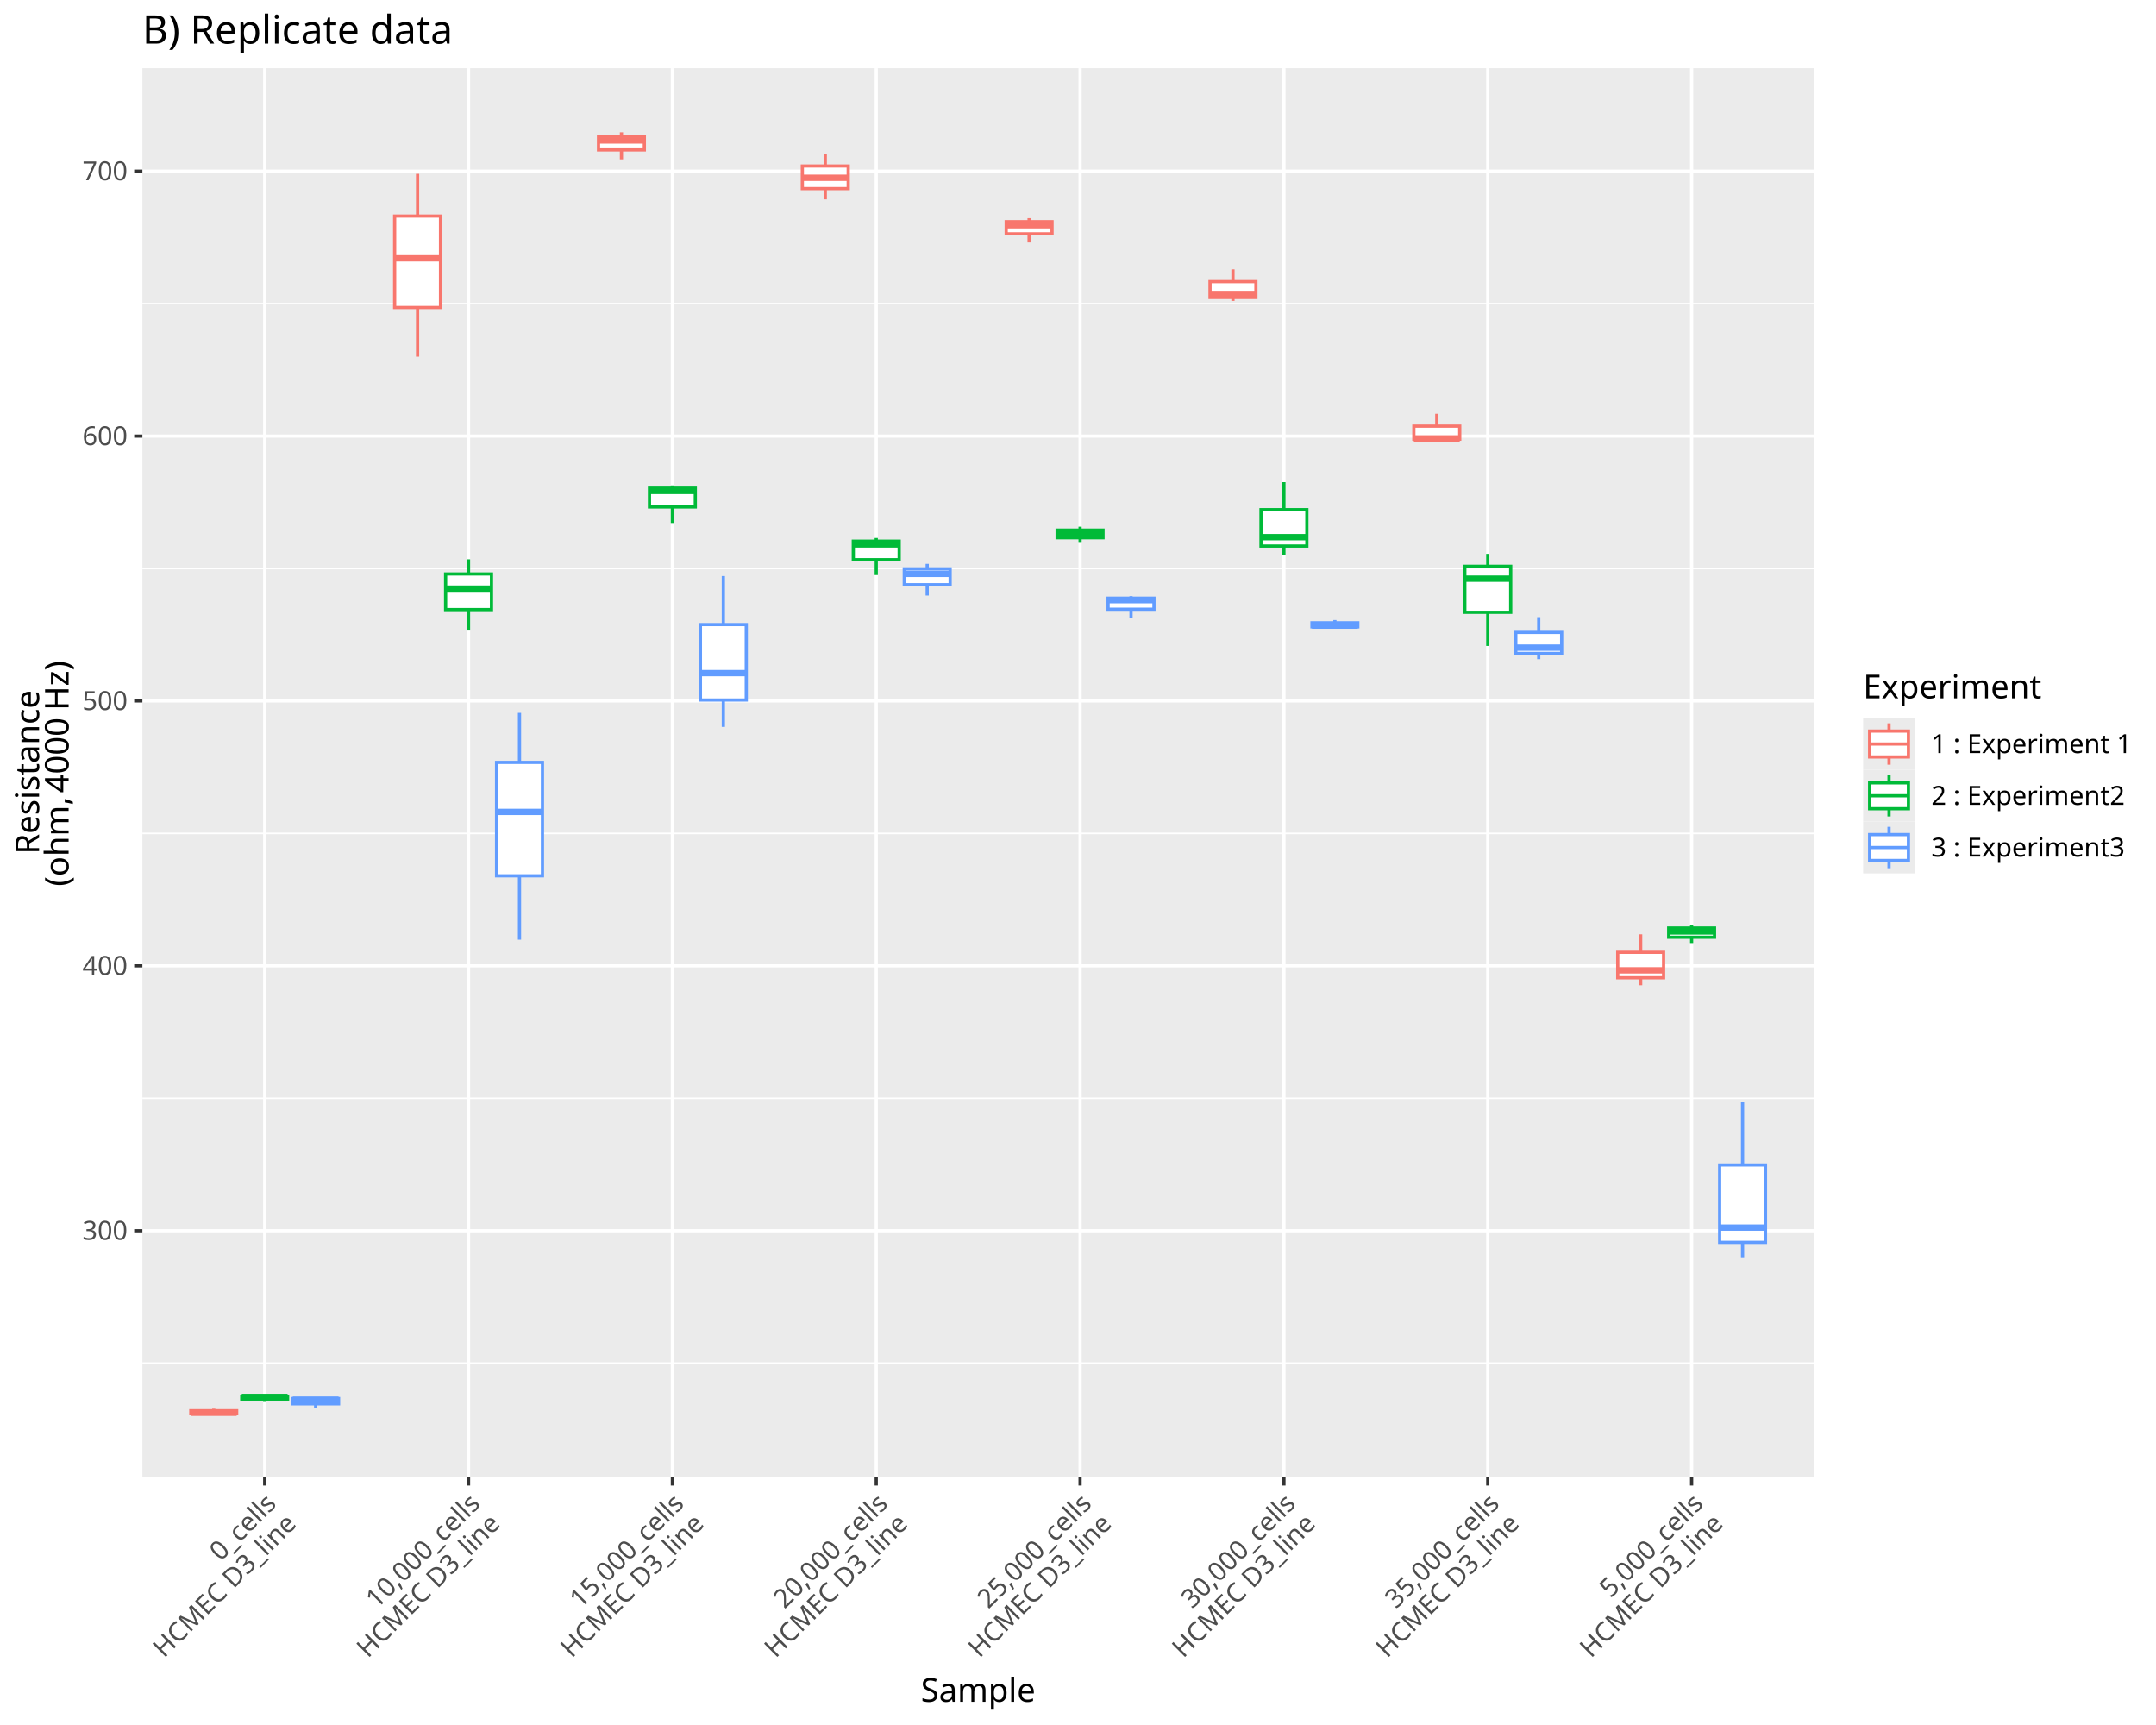
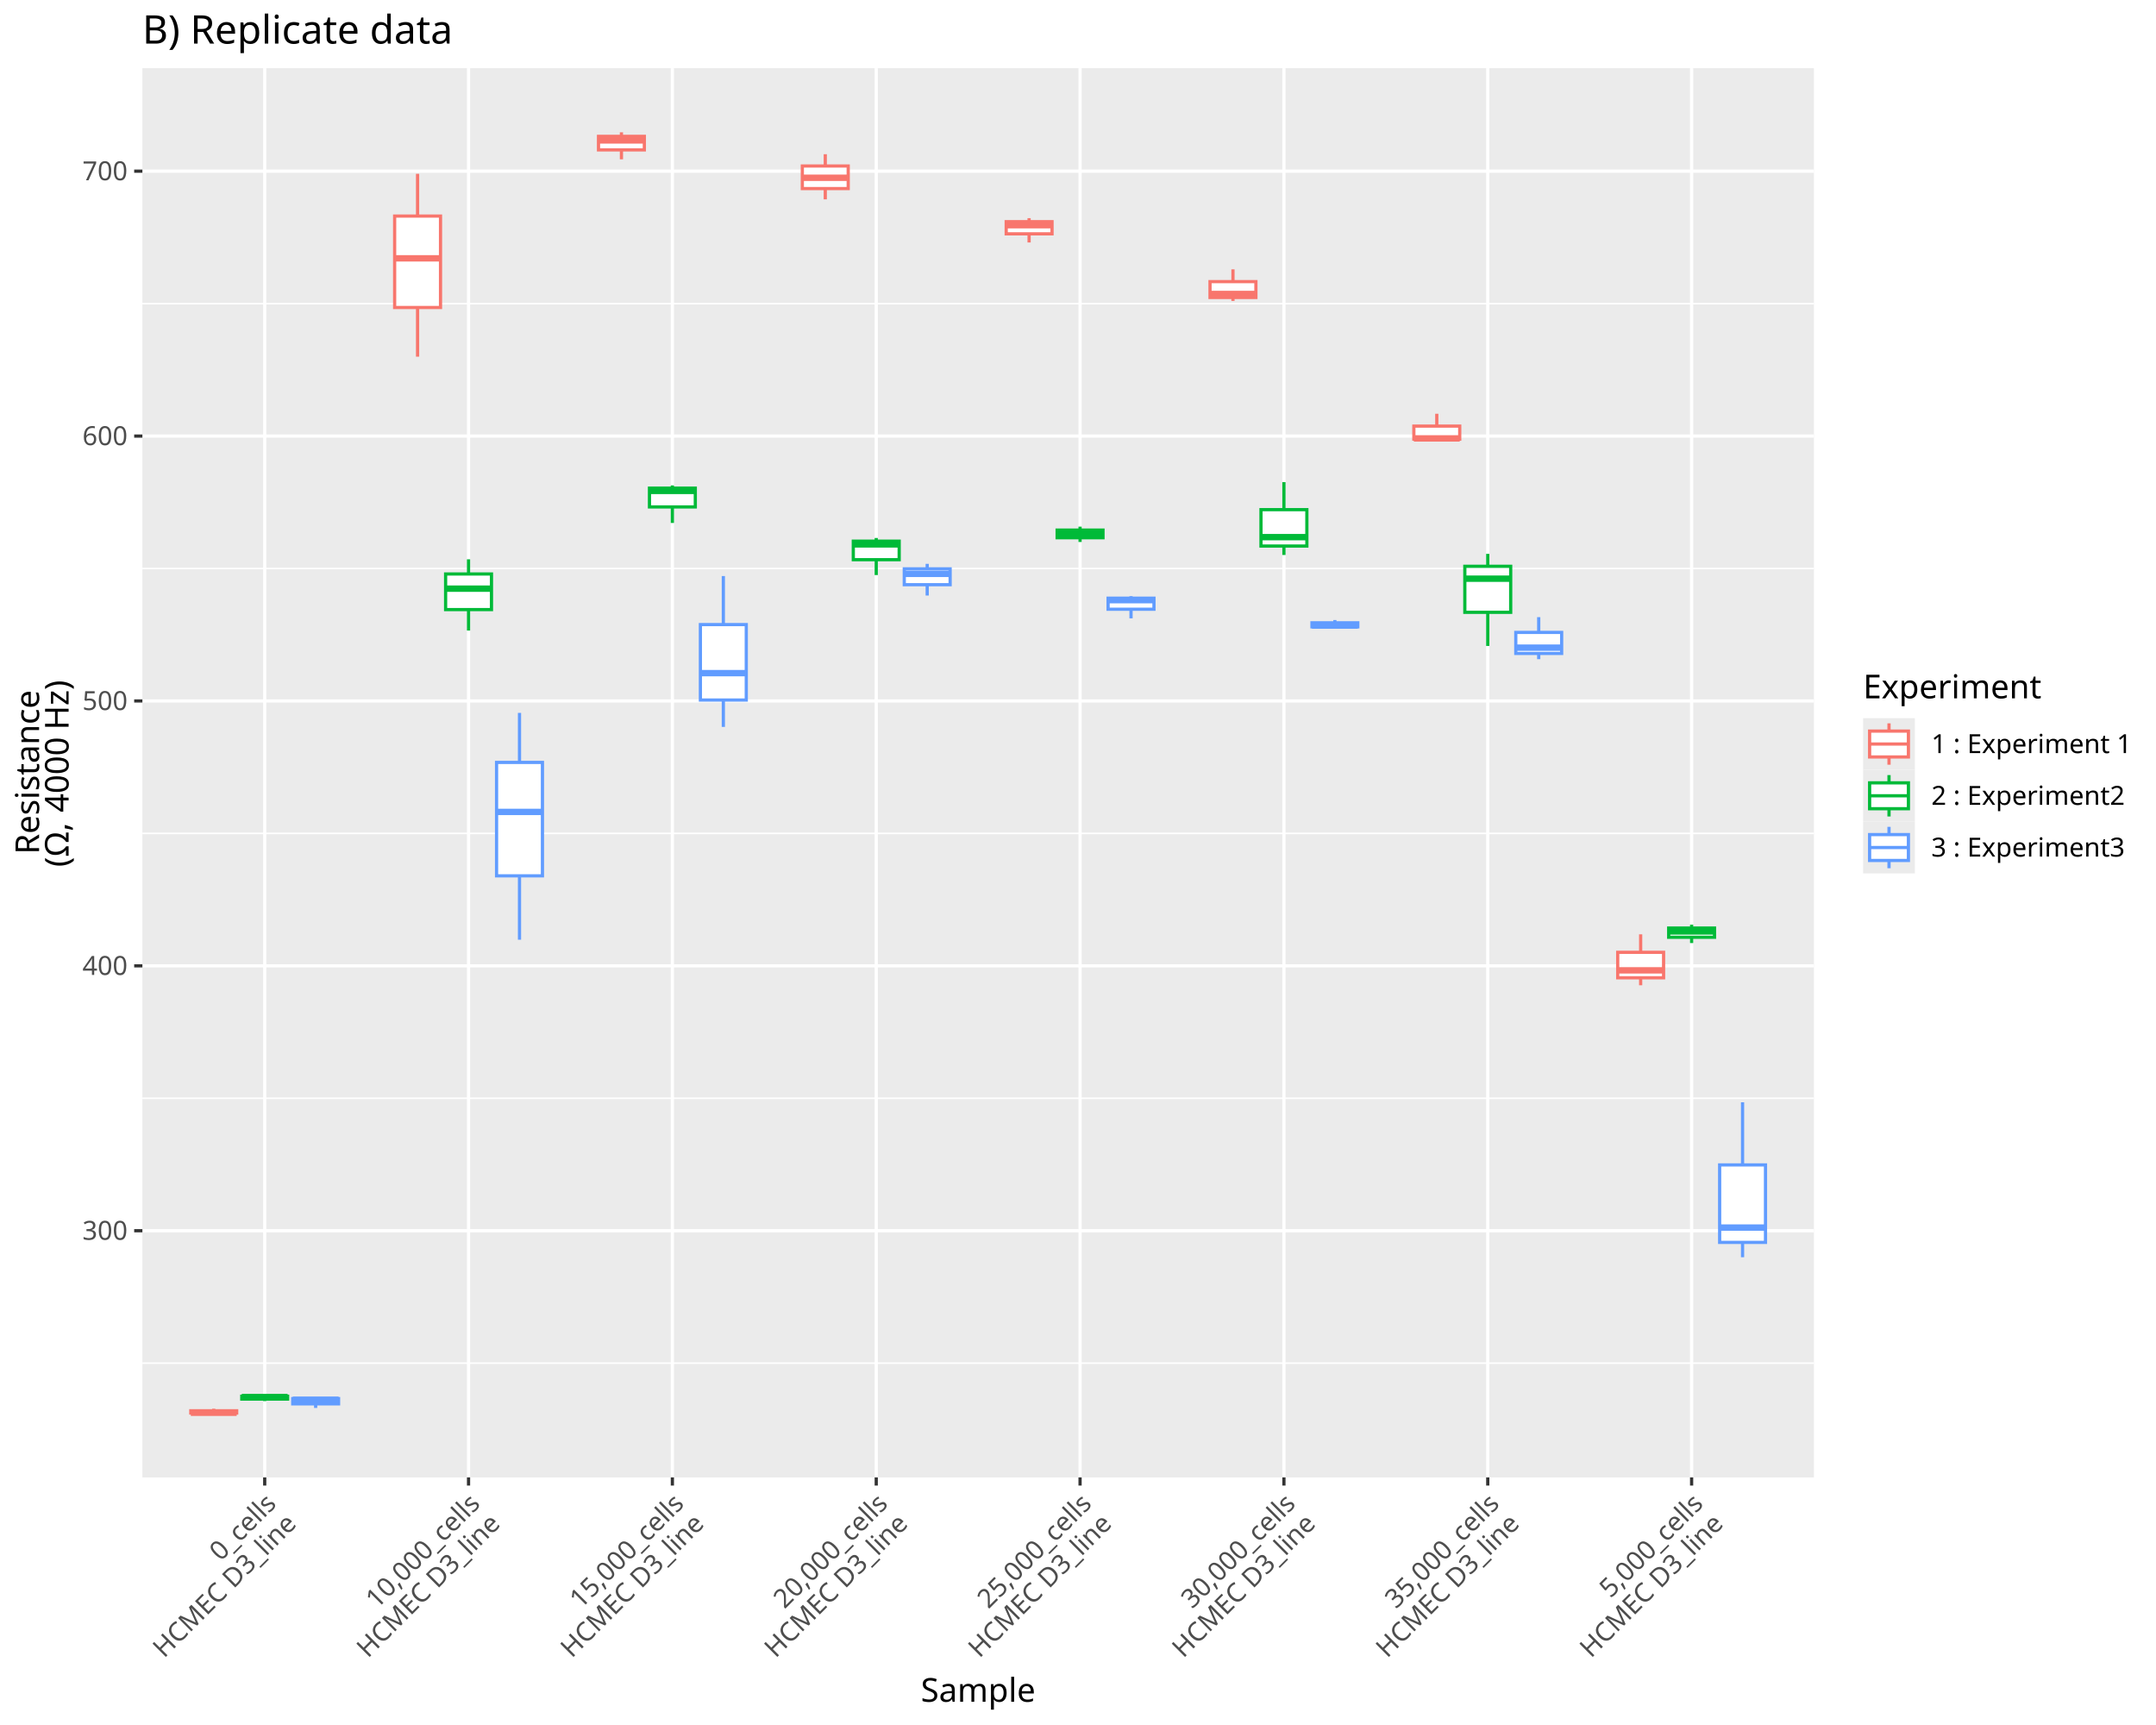
<svg xmlns="http://www.w3.org/2000/svg" class="svglite" data-engine-version="2.0" width="720.00pt" height="576.00pt" viewBox="0 0 720.00 576.00">
  <defs>
    <style type="text/css">
    .svglite line, .svglite polyline, .svglite polygon, .svglite path, .svglite rect, .svglite circle {
      fill: none;
      stroke: #000000;
      stroke-linecap: round;
      stroke-linejoin: round;
      stroke-miterlimit: 10.00;
    }
  </style>
  </defs>
  <rect width="100%" height="100%" style="stroke: none; fill: #FFFFFF;" />
  <defs>
    <clipPath id="cpMC4wMHw3MjAuMDB8MC4wMHw1NzYuMDA=">
      <rect x="0.00" y="0.00" width="720.00" height="576.00" />
    </clipPath>
  </defs>
  <g clip-path="url(#cpMC4wMHw3MjAuMDB8MC4wMHw1NzYuMDA=)">
    <rect x="0.00" y="0.00" width="720.00" height="576.00" style="stroke-width: 1.07; stroke: #FFFFFF; fill: #FFFFFF;" />
  </g>
  <defs>
    <clipPath id="cpNDcuNTV8NjA1Ljc2fDIyLjc4fDQ5My4zMg==">
      <rect x="47.55" y="22.78" width="558.21" height="470.54" />
    </clipPath>
  </defs>
  <g clip-path="url(#cpNDcuNTV8NjA1Ljc2fDIyLjc4fDQ5My4zMg==)">
    <rect x="47.55" y="22.78" width="558.21" height="470.54" style="stroke-width: 1.07; stroke: none; fill: #EBEBEB;" />
    <polyline points="47.55,455.18 605.76,455.18 " style="stroke-width: 0.53; stroke: #FFFFFF; stroke-linecap: butt;" />
    <polyline points="47.55,366.73 605.76,366.73 " style="stroke-width: 0.53; stroke: #FFFFFF; stroke-linecap: butt;" />
    <polyline points="47.55,278.28 605.76,278.28 " style="stroke-width: 0.53; stroke: #FFFFFF; stroke-linecap: butt;" />
    <polyline points="47.55,189.84 605.76,189.84 " style="stroke-width: 0.53; stroke: #FFFFFF; stroke-linecap: butt;" />
    <polyline points="47.55,101.39 605.76,101.39 " style="stroke-width: 0.53; stroke: #FFFFFF; stroke-linecap: butt;" />
    <polyline points="47.55,410.96 605.76,410.96 " style="stroke-width: 1.07; stroke: #FFFFFF; stroke-linecap: butt;" />
    <polyline points="47.55,322.51 605.76,322.51 " style="stroke-width: 1.07; stroke: #FFFFFF; stroke-linecap: butt;" />
    <polyline points="47.55,234.06 605.76,234.06 " style="stroke-width: 1.07; stroke: #FFFFFF; stroke-linecap: butt;" />
    <polyline points="47.55,145.61 605.76,145.61 " style="stroke-width: 1.07; stroke: #FFFFFF; stroke-linecap: butt;" />
    <polyline points="47.55,57.16 605.76,57.16 " style="stroke-width: 1.07; stroke: #FFFFFF; stroke-linecap: butt;" />
    <polyline points="88.40,493.32 88.40,22.78 " style="stroke-width: 1.07; stroke: #FFFFFF; stroke-linecap: butt;" />
    <polyline points="156.47,493.32 156.47,22.78 " style="stroke-width: 1.07; stroke: #FFFFFF; stroke-linecap: butt;" />
    <polyline points="224.54,493.32 224.54,22.78 " style="stroke-width: 1.07; stroke: #FFFFFF; stroke-linecap: butt;" />
    <polyline points="292.62,493.32 292.62,22.78 " style="stroke-width: 1.07; stroke: #FFFFFF; stroke-linecap: butt;" />
    <polyline points="360.69,493.32 360.69,22.78 " style="stroke-width: 1.07; stroke: #FFFFFF; stroke-linecap: butt;" />
    <polyline points="428.77,493.32 428.77,22.78 " style="stroke-width: 1.07; stroke: #FFFFFF; stroke-linecap: butt;" />
    <polyline points="496.84,493.32 496.84,22.78 " style="stroke-width: 1.07; stroke: #FFFFFF; stroke-linecap: butt;" />
    <polyline points="564.92,493.32 564.92,22.78 " style="stroke-width: 1.07; stroke: #FFFFFF; stroke-linecap: butt;" />
    <line x1="71.38" y1="471.07" x2="71.38" y2="470.40" style="stroke-width: 1.07; stroke: #F8766D; stroke-linecap: butt;" />
    <line x1="71.38" y1="471.83" x2="71.38" y2="471.93" style="stroke-width: 1.07; stroke: #F8766D; stroke-linecap: butt;" />
    <polygon points="63.72,471.07 63.72,471.83 79.04,471.83 79.04,471.07 63.72,471.07 " style="stroke-width: 1.07; stroke: #F8766D; stroke-linecap: butt; stroke-linejoin: miter; fill: #FFFFFF;" />
    <line x1="63.72" y1="471.74" x2="79.04" y2="471.74" style="stroke-width: 2.13; stroke: #F8766D; stroke-linecap: butt; stroke-linejoin: miter;" />
    <line x1="88.40" y1="466.22" x2="88.40" y2="465.96" style="stroke-width: 1.07; stroke: #00BA38; stroke-linecap: butt;" />
    <line x1="88.40" y1="467.17" x2="88.40" y2="467.85" style="stroke-width: 1.07; stroke: #00BA38; stroke-linecap: butt;" />
    <polygon points="80.74,466.22 80.74,467.17 96.05,467.17 96.05,466.22 80.74,466.22 " style="stroke-width: 1.07; stroke: #00BA38; stroke-linecap: butt; stroke-linejoin: miter; fill: #FFFFFF;" />
    <line x1="80.74" y1="466.49" x2="96.05" y2="466.49" style="stroke-width: 2.13; stroke: #00BA38; stroke-linecap: butt; stroke-linejoin: miter;" />
    <line x1="105.41" y1="467.01" x2="105.41" y2="466.62" style="stroke-width: 1.07; stroke: #619CFF; stroke-linecap: butt;" />
    <line x1="105.41" y1="468.77" x2="105.41" y2="470.14" style="stroke-width: 1.07; stroke: #619CFF; stroke-linecap: butt;" />
    <polygon points="97.76,467.01 97.76,468.77 113.07,468.77 113.07,467.01 97.76,467.01 " style="stroke-width: 1.07; stroke: #619CFF; stroke-linecap: butt; stroke-linejoin: miter; fill: #FFFFFF;" />
    <line x1="97.76" y1="467.40" x2="113.07" y2="467.40" style="stroke-width: 2.13; stroke: #619CFF; stroke-linecap: butt; stroke-linejoin: miter;" />
    <line x1="139.45" y1="72.15" x2="139.45" y2="58.04" style="stroke-width: 1.07; stroke: #F8766D; stroke-linecap: butt;" />
    <line x1="139.45" y1="102.68" x2="139.45" y2="119.10" style="stroke-width: 1.07; stroke: #F8766D; stroke-linecap: butt;" />
    <polygon points="131.79,72.15 131.79,102.68 147.11,102.68 147.11,72.15 131.79,72.15 " style="stroke-width: 1.07; stroke: #F8766D; stroke-linecap: butt; stroke-linejoin: miter; fill: #FFFFFF;" />
    <line x1="131.79" y1="86.26" x2="147.11" y2="86.26" style="stroke-width: 2.13; stroke: #F8766D; stroke-linecap: butt; stroke-linejoin: miter;" />
    <line x1="156.47" y1="191.66" x2="156.47" y2="186.76" style="stroke-width: 1.07; stroke: #00BA38; stroke-linecap: butt;" />
    <line x1="156.47" y1="203.55" x2="156.47" y2="210.54" style="stroke-width: 1.07; stroke: #00BA38; stroke-linecap: butt;" />
    <polygon points="148.81,191.66 148.81,203.55 164.13,203.55 164.13,191.66 148.81,191.66 " style="stroke-width: 1.07; stroke: #00BA38; stroke-linecap: butt; stroke-linejoin: miter; fill: #FFFFFF;" />
    <line x1="148.81" y1="196.56" x2="164.13" y2="196.56" style="stroke-width: 2.13; stroke: #00BA38; stroke-linecap: butt; stroke-linejoin: miter;" />
    <line x1="173.49" y1="254.58" x2="173.49" y2="238.05" style="stroke-width: 1.07; stroke: #619CFF; stroke-linecap: butt;" />
    <line x1="173.49" y1="292.45" x2="173.49" y2="313.79" style="stroke-width: 1.07; stroke: #619CFF; stroke-linecap: butt;" />
    <polygon points="165.83,254.58 165.83,292.45 181.15,292.45 181.15,254.58 165.83,254.58 " style="stroke-width: 1.07; stroke: #619CFF; stroke-linecap: butt; stroke-linejoin: miter; fill: #FFFFFF;" />
    <line x1="165.83" y1="271.11" x2="181.15" y2="271.11" style="stroke-width: 2.13; stroke: #619CFF; stroke-linecap: butt; stroke-linejoin: miter;" />
    <line x1="207.53" y1="45.53" x2="207.53" y2="44.17" style="stroke-width: 1.07; stroke: #F8766D; stroke-linecap: butt;" />
    <line x1="207.53" y1="50.05" x2="207.53" y2="53.20" style="stroke-width: 1.07; stroke: #F8766D; stroke-linecap: butt;" />
    <polygon points="199.87,45.53 199.87,50.05 215.18,50.05 215.18,45.53 199.87,45.53 " style="stroke-width: 1.07; stroke: #F8766D; stroke-linecap: butt; stroke-linejoin: miter; fill: #FFFFFF;" />
    <line x1="199.87" y1="46.89" x2="215.18" y2="46.89" style="stroke-width: 2.13; stroke: #F8766D; stroke-linecap: butt; stroke-linejoin: miter;" />
    <line x1="224.54" y1="163.00" x2="224.54" y2="162.08" style="stroke-width: 1.07; stroke: #00BA38; stroke-linecap: butt;" />
    <line x1="224.54" y1="169.27" x2="224.54" y2="174.62" style="stroke-width: 1.07; stroke: #00BA38; stroke-linecap: butt;" />
    <polygon points="216.89,163.00 216.89,169.27 232.20,169.27 232.20,163.00 216.89,163.00 " style="stroke-width: 1.07; stroke: #00BA38; stroke-linecap: butt; stroke-linejoin: miter; fill: #FFFFFF;" />
    <line x1="216.89" y1="163.92" x2="232.20" y2="163.92" style="stroke-width: 2.13; stroke: #00BA38; stroke-linecap: butt; stroke-linejoin: miter;" />
    <line x1="241.56" y1="208.56" x2="241.56" y2="192.34" style="stroke-width: 1.07; stroke: #619CFF; stroke-linecap: butt;" />
    <line x1="241.56" y1="233.75" x2="241.56" y2="242.73" style="stroke-width: 1.07; stroke: #619CFF; stroke-linecap: butt;" />
    <polygon points="233.90,208.56 233.90,233.75 249.22,233.75 249.22,208.56 233.90,208.56 " style="stroke-width: 1.07; stroke: #619CFF; stroke-linecap: butt; stroke-linejoin: miter; fill: #FFFFFF;" />
    <line x1="233.90" y1="224.77" x2="249.22" y2="224.77" style="stroke-width: 2.13; stroke: #619CFF; stroke-linecap: butt; stroke-linejoin: miter;" />
    <line x1="275.60" y1="55.43" x2="275.60" y2="51.49" style="stroke-width: 1.07; stroke: #F8766D; stroke-linecap: butt;" />
    <line x1="275.60" y1="62.97" x2="275.60" y2="66.57" style="stroke-width: 1.07; stroke: #F8766D; stroke-linecap: butt;" />
    <polygon points="267.94,55.43 267.94,62.97 283.26,62.97 283.26,55.43 267.94,55.43 " style="stroke-width: 1.07; stroke: #F8766D; stroke-linecap: butt; stroke-linejoin: miter; fill: #FFFFFF;" />
    <line x1="267.94" y1="59.36" x2="283.26" y2="59.36" style="stroke-width: 2.13; stroke: #F8766D; stroke-linecap: butt; stroke-linejoin: miter;" />
    <line x1="292.62" y1="180.70" x2="292.62" y2="179.63" style="stroke-width: 1.07; stroke: #00BA38; stroke-linecap: butt;" />
    <line x1="292.62" y1="186.89" x2="292.62" y2="192.01" style="stroke-width: 1.07; stroke: #00BA38; stroke-linecap: butt;" />
    <polygon points="284.96,180.70 284.96,186.89 300.28,186.89 300.28,180.70 284.96,180.70 " style="stroke-width: 1.07; stroke: #00BA38; stroke-linecap: butt; stroke-linejoin: miter; fill: #FFFFFF;" />
    <line x1="284.96" y1="181.78" x2="300.28" y2="181.78" style="stroke-width: 2.13; stroke: #00BA38; stroke-linecap: butt; stroke-linejoin: miter;" />
    <line x1="309.64" y1="189.95" x2="309.64" y2="188.28" style="stroke-width: 1.07; stroke: #619CFF; stroke-linecap: butt;" />
    <line x1="309.64" y1="195.24" x2="309.64" y2="198.86" style="stroke-width: 1.07; stroke: #619CFF; stroke-linecap: butt;" />
    <polygon points="301.98,189.95 301.98,195.24 317.30,195.24 317.30,189.95 301.98,189.95 " style="stroke-width: 1.07; stroke: #619CFF; stroke-linecap: butt; stroke-linejoin: miter; fill: #FFFFFF;" />
    <line x1="301.98" y1="191.62" x2="317.30" y2="191.62" style="stroke-width: 2.13; stroke: #619CFF; stroke-linecap: butt; stroke-linejoin: miter;" />
    <line x1="343.67" y1="74.02" x2="343.67" y2="72.84" style="stroke-width: 1.07; stroke: #F8766D; stroke-linecap: butt;" />
    <line x1="343.67" y1="78.08" x2="343.67" y2="80.96" style="stroke-width: 1.07; stroke: #F8766D; stroke-linecap: butt;" />
    <polygon points="336.02,74.02 336.02,78.08 351.33,78.08 351.33,74.02 336.02,74.02 " style="stroke-width: 1.07; stroke: #F8766D; stroke-linecap: butt; stroke-linejoin: miter; fill: #FFFFFF;" />
    <line x1="336.02" y1="75.20" x2="351.33" y2="75.20" style="stroke-width: 2.13; stroke: #F8766D; stroke-linecap: butt; stroke-linejoin: miter;" />
    <line x1="360.69" y1="177.00" x2="360.69" y2="175.86" style="stroke-width: 1.07; stroke: #00BA38; stroke-linecap: butt;" />
    <line x1="360.69" y1="179.56" x2="360.69" y2="180.97" style="stroke-width: 1.07; stroke: #00BA38; stroke-linecap: butt;" />
    <polygon points="353.03,177.00 353.03,179.56 368.35,179.56 368.35,177.00 353.03,177.00 " style="stroke-width: 1.07; stroke: #00BA38; stroke-linecap: butt; stroke-linejoin: miter; fill: #FFFFFF;" />
    <line x1="353.03" y1="178.15" x2="368.35" y2="178.15" style="stroke-width: 2.13; stroke: #00BA38; stroke-linecap: butt; stroke-linejoin: miter;" />
    <line x1="377.71" y1="199.74" x2="377.71" y2="199.07" style="stroke-width: 1.07; stroke: #619CFF; stroke-linecap: butt;" />
    <line x1="377.71" y1="203.43" x2="377.71" y2="206.47" style="stroke-width: 1.07; stroke: #619CFF; stroke-linecap: butt;" />
    <polygon points="370.05,199.74 370.05,203.43 385.37,203.43 385.37,199.74 370.05,199.74 " style="stroke-width: 1.07; stroke: #619CFF; stroke-linecap: butt; stroke-linejoin: miter; fill: #FFFFFF;" />
    <line x1="370.05" y1="200.40" x2="385.37" y2="200.40" style="stroke-width: 2.13; stroke: #619CFF; stroke-linecap: butt; stroke-linejoin: miter;" />
    <line x1="411.75" y1="94.04" x2="411.75" y2="89.93" style="stroke-width: 1.07; stroke: #F8766D; stroke-linecap: butt;" />
    <line x1="411.75" y1="99.33" x2="411.75" y2="100.50" style="stroke-width: 1.07; stroke: #F8766D; stroke-linecap: butt;" />
    <polygon points="404.09,94.04 404.09,99.33 419.41,99.33 419.41,94.04 404.09,94.04 " style="stroke-width: 1.07; stroke: #F8766D; stroke-linecap: butt; stroke-linejoin: miter; fill: #FFFFFF;" />
    <line x1="404.09" y1="98.16" x2="419.41" y2="98.16" style="stroke-width: 2.13; stroke: #F8766D; stroke-linecap: butt; stroke-linejoin: miter;" />
    <line x1="428.77" y1="170.18" x2="428.77" y2="161.00" style="stroke-width: 1.07; stroke: #00BA38; stroke-linecap: butt;" />
    <line x1="428.77" y1="182.33" x2="428.77" y2="185.31" style="stroke-width: 1.07; stroke: #00BA38; stroke-linecap: butt;" />
    <polygon points="421.11,170.18 421.11,182.33 436.43,182.33 436.43,170.18 421.11,170.18 " style="stroke-width: 1.07; stroke: #00BA38; stroke-linecap: butt; stroke-linejoin: miter; fill: #FFFFFF;" />
    <line x1="421.11" y1="179.36" x2="436.43" y2="179.36" style="stroke-width: 2.13; stroke: #00BA38; stroke-linecap: butt; stroke-linejoin: miter;" />
    <line x1="445.79" y1="207.96" x2="445.79" y2="207.04" style="stroke-width: 1.07; stroke: #619CFF; stroke-linecap: butt;" />
    <line x1="445.79" y1="209.31" x2="445.79" y2="209.73" style="stroke-width: 1.07; stroke: #619CFF; stroke-linecap: butt;" />
    <polygon points="438.13,207.96 438.13,209.31 453.44,209.31 453.44,207.96 438.13,207.96 " style="stroke-width: 1.07; stroke: #619CFF; stroke-linecap: butt; stroke-linejoin: miter; fill: #FFFFFF;" />
    <line x1="438.13" y1="208.89" x2="453.44" y2="208.89" style="stroke-width: 2.13; stroke: #619CFF; stroke-linecap: butt; stroke-linejoin: miter;" />
    <line x1="479.82" y1="142.28" x2="479.82" y2="138.17" style="stroke-width: 1.07; stroke: #F8766D; stroke-linecap: butt;" />
    <line x1="479.82" y1="146.64" x2="479.82" y2="146.88" style="stroke-width: 1.07; stroke: #F8766D; stroke-linecap: butt;" />
    <polygon points="472.16,142.28 472.16,146.64 487.48,146.64 487.48,142.28 472.16,142.28 " style="stroke-width: 1.07; stroke: #F8766D; stroke-linecap: butt; stroke-linejoin: miter; fill: #FFFFFF;" />
    <line x1="472.16" y1="146.39" x2="487.48" y2="146.39" style="stroke-width: 2.13; stroke: #F8766D; stroke-linecap: butt; stroke-linejoin: miter;" />
    <line x1="496.84" y1="189.09" x2="496.84" y2="184.94" style="stroke-width: 1.07; stroke: #00BA38; stroke-linecap: butt;" />
    <line x1="496.84" y1="204.46" x2="496.84" y2="215.70" style="stroke-width: 1.07; stroke: #00BA38; stroke-linecap: butt;" />
    <polygon points="489.18,189.09 489.18,204.46 504.50,204.46 504.50,189.09 489.18,189.09 " style="stroke-width: 1.07; stroke: #00BA38; stroke-linecap: butt; stroke-linejoin: miter; fill: #FFFFFF;" />
    <line x1="489.18" y1="193.23" x2="504.50" y2="193.23" style="stroke-width: 2.13; stroke: #00BA38; stroke-linecap: butt; stroke-linejoin: miter;" />
    <line x1="513.86" y1="211.17" x2="513.86" y2="206.08" style="stroke-width: 1.07; stroke: #619CFF; stroke-linecap: butt;" />
    <line x1="513.86" y1="218.19" x2="513.86" y2="220.11" style="stroke-width: 1.07; stroke: #619CFF; stroke-linecap: butt;" />
    <polygon points="506.20,211.17 506.20,218.19 521.52,218.19 521.52,211.17 506.20,211.17 " style="stroke-width: 1.07; stroke: #619CFF; stroke-linecap: butt; stroke-linejoin: miter; fill: #FFFFFF;" />
    <line x1="506.20" y1="216.26" x2="521.52" y2="216.26" style="stroke-width: 2.13; stroke: #619CFF; stroke-linecap: butt; stroke-linejoin: miter;" />
    <line x1="547.90" y1="317.99" x2="547.90" y2="311.98" style="stroke-width: 1.07; stroke: #F8766D; stroke-linecap: butt;" />
    <line x1="547.90" y1="326.50" x2="547.90" y2="329.00" style="stroke-width: 1.07; stroke: #F8766D; stroke-linecap: butt;" />
    <polygon points="540.24,317.99 540.24,326.50 555.56,326.50 555.56,317.99 540.24,317.99 " style="stroke-width: 1.07; stroke: #F8766D; stroke-linecap: butt; stroke-linejoin: miter; fill: #FFFFFF;" />
    <line x1="540.24" y1="324.01" x2="555.56" y2="324.01" style="stroke-width: 2.13; stroke: #F8766D; stroke-linecap: butt; stroke-linejoin: miter;" />
    <line x1="564.92" y1="309.89" x2="564.92" y2="308.76" style="stroke-width: 1.07; stroke: #00BA38; stroke-linecap: butt;" />
    <line x1="564.92" y1="312.96" x2="564.92" y2="314.89" style="stroke-width: 1.07; stroke: #00BA38; stroke-linecap: butt;" />
    <polygon points="557.26,309.89 557.26,312.96 572.57,312.96 572.57,309.89 557.26,309.89 " style="stroke-width: 1.07; stroke: #00BA38; stroke-linecap: butt; stroke-linejoin: miter; fill: #FFFFFF;" />
    <line x1="557.26" y1="311.02" x2="572.57" y2="311.02" style="stroke-width: 2.13; stroke: #00BA38; stroke-linecap: butt; stroke-linejoin: miter;" />
    <line x1="581.93" y1="388.98" x2="581.93" y2="368.06" style="stroke-width: 1.07; stroke: #619CFF; stroke-linecap: butt;" />
    <line x1="581.93" y1="414.85" x2="581.93" y2="419.81" style="stroke-width: 1.07; stroke: #619CFF; stroke-linecap: butt;" />
    <polygon points="574.28,388.98 574.28,414.85 589.59,414.85 589.59,388.98 574.28,388.98 " style="stroke-width: 1.07; stroke: #619CFF; stroke-linecap: butt; stroke-linejoin: miter; fill: #FFFFFF;" />
    <line x1="574.28" y1="409.90" x2="589.59" y2="409.90" style="stroke-width: 2.13; stroke: #619CFF; stroke-linecap: butt; stroke-linejoin: miter;" />
  </g>
  <g clip-path="url(#cpMC4wMHw3MjAuMDB8MC4wMHw1NzYuMDA=)">
    <text x="42.62" y="413.99" text-anchor="end" style="font-size: 8.80px; fill: #4D4D4D; font-family: sans;" textLength="14.68px" lengthAdjust="spacingAndGlyphs">300</text>
    <text x="42.62" y="325.54" text-anchor="end" style="font-size: 8.80px; fill: #4D4D4D; font-family: sans;" textLength="14.68px" lengthAdjust="spacingAndGlyphs">400</text>
    <text x="42.62" y="237.09" text-anchor="end" style="font-size: 8.80px; fill: #4D4D4D; font-family: sans;" textLength="14.68px" lengthAdjust="spacingAndGlyphs">500</text>
    <text x="42.62" y="148.64" text-anchor="end" style="font-size: 8.80px; fill: #4D4D4D; font-family: sans;" textLength="14.68px" lengthAdjust="spacingAndGlyphs">600</text>
    <text x="42.62" y="60.19" text-anchor="end" style="font-size: 8.80px; fill: #4D4D4D; font-family: sans;" textLength="14.68px" lengthAdjust="spacingAndGlyphs">700</text>
    <polyline points="44.81,410.96 47.55,410.96 " style="stroke-width: 1.07; stroke: #333333; stroke-linecap: butt;" />
    <polyline points="44.81,322.51 47.55,322.51 " style="stroke-width: 1.07; stroke: #333333; stroke-linecap: butt;" />
    <polyline points="44.81,234.06 47.55,234.06 " style="stroke-width: 1.07; stroke: #333333; stroke-linecap: butt;" />
    <polyline points="44.81,145.61 47.55,145.61 " style="stroke-width: 1.07; stroke: #333333; stroke-linecap: butt;" />
    <polyline points="44.81,57.16 47.55,57.16 " style="stroke-width: 1.07; stroke: #333333; stroke-linecap: butt;" />
    <polyline points="88.40,496.06 88.40,493.32 " style="stroke-width: 1.07; stroke: #333333; stroke-linecap: butt;" />
    <polyline points="156.47,496.06 156.47,493.32 " style="stroke-width: 1.07; stroke: #333333; stroke-linecap: butt;" />
    <polyline points="224.54,496.06 224.54,493.32 " style="stroke-width: 1.07; stroke: #333333; stroke-linecap: butt;" />
    <polyline points="292.62,496.06 292.62,493.32 " style="stroke-width: 1.07; stroke: #333333; stroke-linecap: butt;" />
    <polyline points="360.69,496.06 360.69,493.32 " style="stroke-width: 1.07; stroke: #333333; stroke-linecap: butt;" />
    <polyline points="428.77,496.06 428.77,493.32 " style="stroke-width: 1.07; stroke: #333333; stroke-linecap: butt;" />
    <polyline points="496.84,496.06 496.84,493.32 " style="stroke-width: 1.07; stroke: #333333; stroke-linecap: butt;" />
    <polyline points="564.92,496.06 564.92,493.32 " style="stroke-width: 1.07; stroke: #333333; stroke-linecap: butt;" />
    <text transform="translate(92.68,502.53) rotate(-45)" text-anchor="end" style="font-size: 8.80px; fill: #4D4D4D; font-family: sans;" textLength="29.84px" lengthAdjust="spacingAndGlyphs">0_cells </text>
    <text transform="translate(99.40,509.25) rotate(-45)" text-anchor="end" style="font-size: 8.80px; fill: #4D4D4D; font-family: sans;" textLength="67.01px" lengthAdjust="spacingAndGlyphs"> HCMEC D3_line</text>
    <text transform="translate(160.75,502.53) rotate(-45)" text-anchor="end" style="font-size: 8.80px; fill: #4D4D4D; font-family: sans;" textLength="51.87px" lengthAdjust="spacingAndGlyphs">10,000_cells </text>
    <text transform="translate(167.47,509.25) rotate(-45)" text-anchor="end" style="font-size: 8.80px; fill: #4D4D4D; font-family: sans;" textLength="67.01px" lengthAdjust="spacingAndGlyphs"> HCMEC D3_line</text>
    <text transform="translate(228.83,502.53) rotate(-45)" text-anchor="end" style="font-size: 8.80px; fill: #4D4D4D; font-family: sans;" textLength="51.87px" lengthAdjust="spacingAndGlyphs">15,000_cells </text>
    <text transform="translate(235.55,509.25) rotate(-45)" text-anchor="end" style="font-size: 8.80px; fill: #4D4D4D; font-family: sans;" textLength="67.01px" lengthAdjust="spacingAndGlyphs"> HCMEC D3_line</text>
    <text transform="translate(296.90,502.53) rotate(-45)" text-anchor="end" style="font-size: 8.80px; fill: #4D4D4D; font-family: sans;" textLength="51.87px" lengthAdjust="spacingAndGlyphs">20,000_cells </text>
    <text transform="translate(303.62,509.25) rotate(-45)" text-anchor="end" style="font-size: 8.80px; fill: #4D4D4D; font-family: sans;" textLength="67.01px" lengthAdjust="spacingAndGlyphs"> HCMEC D3_line</text>
    <text transform="translate(364.98,502.53) rotate(-45)" text-anchor="end" style="font-size: 8.80px; fill: #4D4D4D; font-family: sans;" textLength="51.87px" lengthAdjust="spacingAndGlyphs">25,000_cells </text>
    <text transform="translate(371.70,509.25) rotate(-45)" text-anchor="end" style="font-size: 8.80px; fill: #4D4D4D; font-family: sans;" textLength="67.01px" lengthAdjust="spacingAndGlyphs"> HCMEC D3_line</text>
    <text transform="translate(433.05,502.53) rotate(-45)" text-anchor="end" style="font-size: 8.80px; fill: #4D4D4D; font-family: sans;" textLength="51.87px" lengthAdjust="spacingAndGlyphs">30,000_cells </text>
    <text transform="translate(439.77,509.25) rotate(-45)" text-anchor="end" style="font-size: 8.80px; fill: #4D4D4D; font-family: sans;" textLength="67.01px" lengthAdjust="spacingAndGlyphs"> HCMEC D3_line</text>
    <text transform="translate(501.12,502.53) rotate(-45)" text-anchor="end" style="font-size: 8.80px; fill: #4D4D4D; font-family: sans;" textLength="51.87px" lengthAdjust="spacingAndGlyphs">35,000_cells </text>
    <text transform="translate(507.84,509.25) rotate(-45)" text-anchor="end" style="font-size: 8.80px; fill: #4D4D4D; font-family: sans;" textLength="67.01px" lengthAdjust="spacingAndGlyphs"> HCMEC D3_line</text>
    <text transform="translate(569.20,502.53) rotate(-45)" text-anchor="end" style="font-size: 8.80px; fill: #4D4D4D; font-family: sans;" textLength="46.97px" lengthAdjust="spacingAndGlyphs">5,000_cells </text>
    <text transform="translate(575.92,509.25) rotate(-45)" text-anchor="end" style="font-size: 8.80px; fill: #4D4D4D; font-family: sans;" textLength="67.01px" lengthAdjust="spacingAndGlyphs"> HCMEC D3_line</text>
    <text x="326.66" y="568.24" text-anchor="middle" style="font-size: 11.00px; font-family: sans;" textLength="37.30px" lengthAdjust="spacingAndGlyphs">Sample</text>
    <text transform="translate(13.05,285.27) rotate(-90)" style="font-size: 11.00px; font-family: sans;" textLength="54.43px" lengthAdjust="spacingAndGlyphs">Resistance</text>
-     <text transform="translate(22.91,295.96) rotate(-90)" style="font-size: 11.00px; font-family: sans;" textLength="28.12px" lengthAdjust="spacingAndGlyphs">(ohm,</text>
-     <text transform="translate(22.91,264.78) rotate(-90)" style="font-size: 11.00px; font-family: sans;" textLength="24.47px" lengthAdjust="spacingAndGlyphs">4000</text>
-     <text transform="translate(22.91,237.25) rotate(-90)" style="font-size: 11.00px; font-family: sans;" textLength="17.11px" lengthAdjust="spacingAndGlyphs">Hz)</text>
+     <text transform="translate(22.91,289.48) rotate(-90)" style="font-size: 11.00px; font-family: sans;" textLength="15.17px" lengthAdjust="spacingAndGlyphs">(Ω,</text>
+     <text transform="translate(22.91,271.26) rotate(-90)" style="font-size: 11.00px; font-family: sans;" textLength="24.47px" lengthAdjust="spacingAndGlyphs">4000</text>
+     <text transform="translate(22.91,243.73) rotate(-90)" style="font-size: 11.00px; font-family: sans;" textLength="17.11px" lengthAdjust="spacingAndGlyphs">Hz)</text>
    <rect x="616.72" y="218.99" width="97.80" height="78.13" style="stroke-width: 1.07; stroke: none; fill: #FFFFFF;" />
    <text x="622.20" y="233.18" style="font-size: 11.00px; font-family: sans;" textLength="55.64px" lengthAdjust="spacingAndGlyphs">Experiment</text>
    <rect x="622.20" y="239.80" width="17.28" height="17.28" style="stroke-width: 1.07; stroke: none; fill: #EBEBEB;" />
    <polyline points="630.84,255.35 630.84,252.76 " style="stroke-width: 1.07; stroke: #F8766D; stroke-linecap: butt; stroke-linejoin: miter;" />
    <polyline points="630.84,244.12 630.84,241.53 " style="stroke-width: 1.07; stroke: #F8766D; stroke-linecap: butt; stroke-linejoin: miter;" />
    <rect x="624.36" y="244.12" width="12.96" height="8.64" style="stroke-width: 1.07; stroke: #F8766D; stroke-linecap: butt; stroke-linejoin: miter; fill: #FFFFFF;" />
    <polyline points="624.36,248.44 637.32,248.44 " style="stroke-width: 1.07; stroke: #F8766D; stroke-linecap: butt; stroke-linejoin: miter;" />
    <polyline points="630.84,255.35 630.84,255.35 " style="stroke-width: 1.07; stroke: #F8766D; stroke-linecap: butt; stroke-linejoin: miter;" />
    <polyline points="630.84,241.53 630.84,241.53 " style="stroke-width: 1.07; stroke: #F8766D; stroke-linecap: butt; stroke-linejoin: miter;" />
    <rect x="622.20" y="257.08" width="17.28" height="17.28" style="stroke-width: 1.07; stroke: none; fill: #EBEBEB;" />
    <polyline points="630.84,272.63 630.84,270.04 " style="stroke-width: 1.07; stroke: #00BA38; stroke-linecap: butt; stroke-linejoin: miter;" />
    <polyline points="630.84,261.40 630.84,258.81 " style="stroke-width: 1.07; stroke: #00BA38; stroke-linecap: butt; stroke-linejoin: miter;" />
    <rect x="624.36" y="261.40" width="12.96" height="8.64" style="stroke-width: 1.07; stroke: #00BA38; stroke-linecap: butt; stroke-linejoin: miter; fill: #FFFFFF;" />
    <polyline points="624.36,265.72 637.32,265.72 " style="stroke-width: 1.07; stroke: #00BA38; stroke-linecap: butt; stroke-linejoin: miter;" />
    <polyline points="630.84,272.63 630.84,272.63 " style="stroke-width: 1.07; stroke: #00BA38; stroke-linecap: butt; stroke-linejoin: miter;" />
    <polyline points="630.84,258.81 630.84,258.81 " style="stroke-width: 1.07; stroke: #00BA38; stroke-linecap: butt; stroke-linejoin: miter;" />
    <rect x="622.20" y="274.36" width="17.28" height="17.28" style="stroke-width: 1.07; stroke: none; fill: #EBEBEB;" />
    <polyline points="630.84,289.91 630.84,287.32 " style="stroke-width: 1.07; stroke: #619CFF; stroke-linecap: butt; stroke-linejoin: miter;" />
    <polyline points="630.84,278.68 630.84,276.09 " style="stroke-width: 1.07; stroke: #619CFF; stroke-linecap: butt; stroke-linejoin: miter;" />
    <rect x="624.36" y="278.68" width="12.96" height="8.64" style="stroke-width: 1.07; stroke: #619CFF; stroke-linecap: butt; stroke-linejoin: miter; fill: #FFFFFF;" />
    <polyline points="624.36,283.00 637.32,283.00 " style="stroke-width: 1.07; stroke: #619CFF; stroke-linecap: butt; stroke-linejoin: miter;" />
    <polyline points="630.84,289.91 630.84,289.91 " style="stroke-width: 1.07; stroke: #619CFF; stroke-linecap: butt; stroke-linejoin: miter;" />
    <polyline points="630.84,276.09 630.84,276.09 " style="stroke-width: 1.07; stroke: #619CFF; stroke-linecap: butt; stroke-linejoin: miter;" />
    <text x="644.96" y="251.47" style="font-size: 8.80px; font-family: sans;" textLength="64.08px" lengthAdjust="spacingAndGlyphs">1 : Experiment 1</text>
    <text x="644.96" y="268.75" style="font-size: 8.80px; font-family: sans;" textLength="61.64px" lengthAdjust="spacingAndGlyphs">2 : Experiment2</text>
    <text x="644.96" y="286.03" style="font-size: 8.80px; font-family: sans;" textLength="61.64px" lengthAdjust="spacingAndGlyphs">3 : Experiment3</text>
    <text x="47.55" y="14.56" style="font-size: 13.20px; font-family: sans;" textLength="101.27px" lengthAdjust="spacingAndGlyphs">B) Replicate data</text>
  </g>
</svg>
